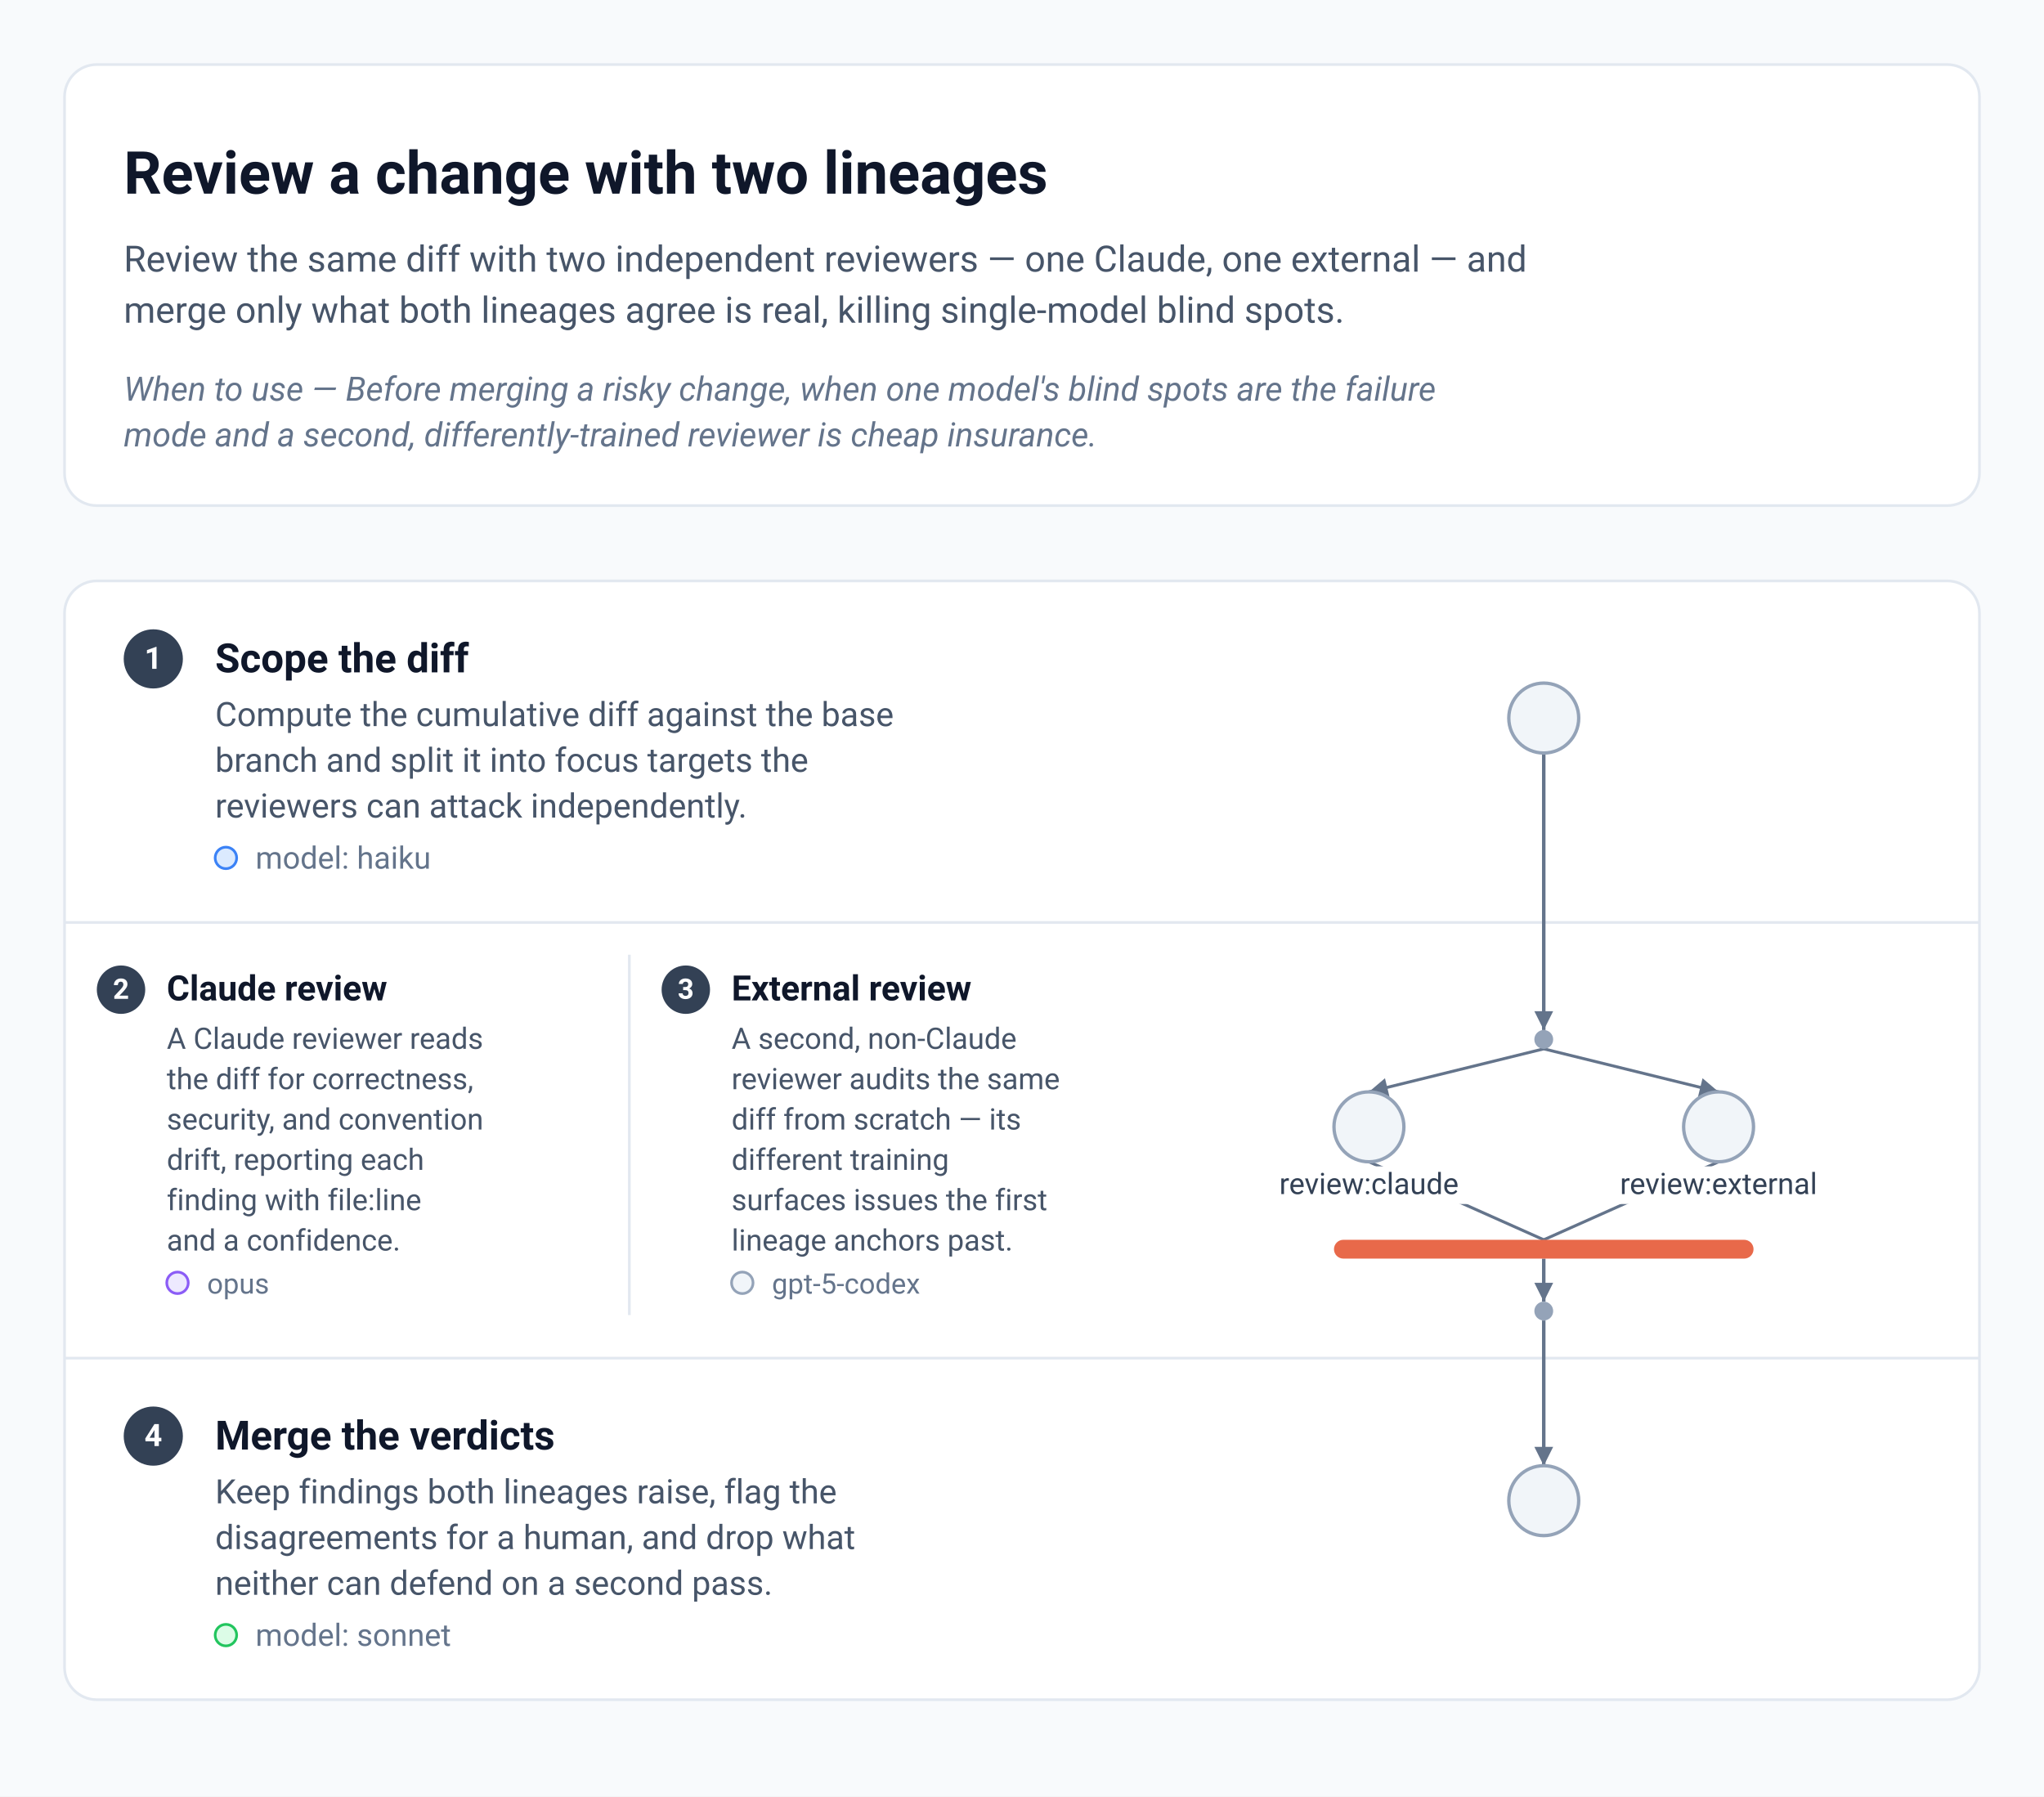
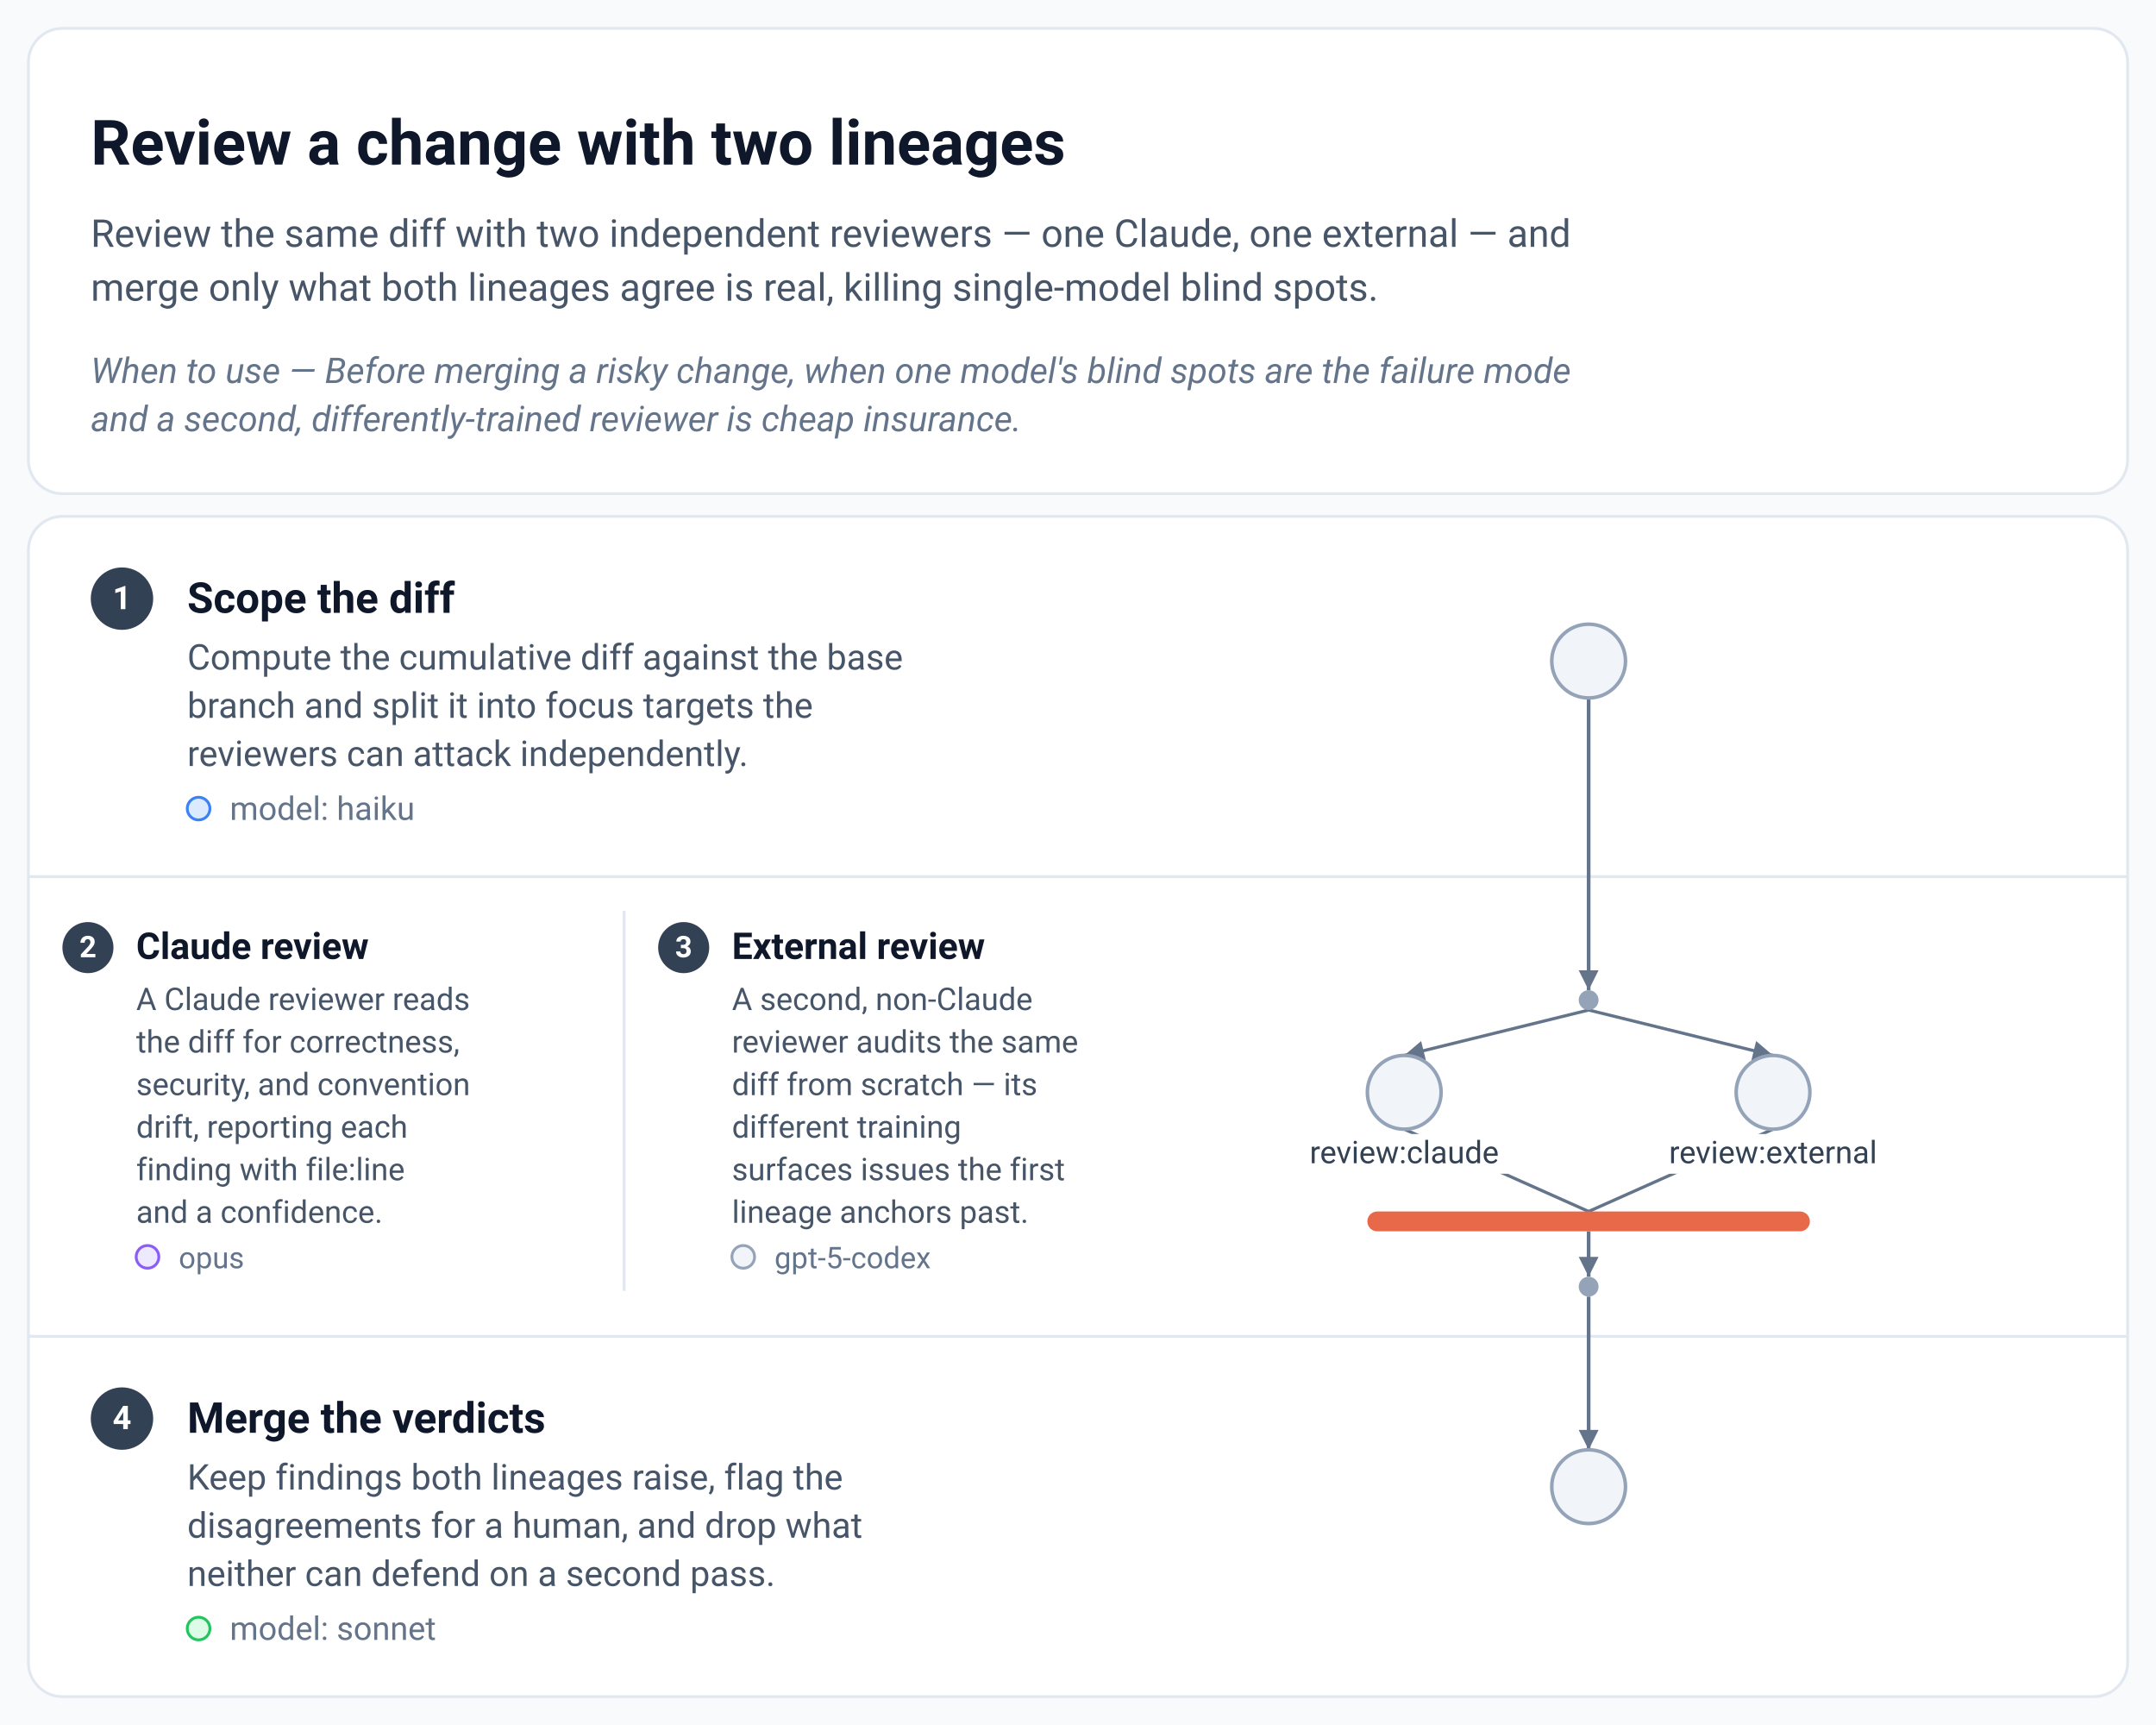
- <svg xmlns="http://www.w3.org/2000/svg" width="760" height="668" viewBox="0 0 760 668" font-family="-apple-system, BlinkMacSystemFont, 'Segoe UI', Roboto, Helvetica, Arial, sans-serif">
-   <rect width="760" height="668" fill="#f8fafc" />
-   <g transform="translate(0 24)">
+ <svg xmlns="http://www.w3.org/2000/svg" width="760" height="608" viewBox="0 0 760 608" font-family="-apple-system, BlinkMacSystemFont, 'Segoe UI', Roboto, Helvetica, Arial, sans-serif">
+   <rect width="760" height="608" fill="#f8fafc" />
+   <g transform="translate(0 10)">
    <g class="header-card">
-       <rect x="24" y="0" width="712" height="164" rx="12" fill="#ffffff" stroke="#e2e8f0" stroke-width="1" />
-       <text x="46" y="48" font-size="22" fill="#0f172a" font-weight="700">Review a change with two lineages</text>
-       <text x="46" y="77" font-size="13.5" fill="#475569">Review the same diff with two independent reviewers — one Claude, one external — and</text>
-       <text x="46" y="96" font-size="13.5" fill="#475569">merge only what both lineages agree is real, killing single-model blind spots.</text>
-       <text x="46" y="125" font-size="12.5" fill="#64748b" font-style="italic">When to use — Before merging a risky change, when one model's blind spots are the failure</text>
-       <text x="46" y="142" font-size="12.5" fill="#64748b" font-style="italic">mode and a second, differently-trained reviewer is cheap insurance.</text>
+       <rect x="10" y="0" width="740" height="164" rx="12" fill="#ffffff" stroke="#e2e8f0" stroke-width="1" />
+       <text x="32" y="48" font-size="22" fill="#0f172a" font-weight="700">Review a change with two lineages</text>
+       <text x="32" y="77" font-size="13.5" fill="#475569">Review the same diff with two independent reviewers — one Claude, one external — and</text>
+       <text x="32" y="96" font-size="13.5" fill="#475569">merge only what both lineages agree is real, killing single-model blind spots.</text>
+       <text x="32" y="125" font-size="12.5" fill="#64748b" font-style="italic">When to use — Before merging a risky change, when one model's blind spots are the failure mode</text>
+       <text x="32" y="142" font-size="12.5" fill="#64748b" font-style="italic">and a second, differently-trained reviewer is cheap insurance.</text>
    </g>
  </g>
-   <g transform="translate(0 204)">
-     <rect x="24" y="12" width="712" height="416" rx="12" fill="#ffffff" stroke="#e2e8f0" stroke-width="1" />
+   <g transform="translate(0 182)">
+     <rect x="10" y="0" width="740" height="416" rx="12" fill="#ffffff" stroke="#e2e8f0" stroke-width="1" />
    <g class="swimlane" />
    <g class="swimlane">
-       <line x1="24" y1="139" x2="736" y2="139" stroke="#e2e8f0" stroke-width="1" />
+       <line x1="10" y1="127" x2="750" y2="127" stroke="#e2e8f0" stroke-width="1" />
    </g>
    <g class="swimlane">
-       <line x1="24" y1="301" x2="736" y2="301" stroke="#e2e8f0" stroke-width="1" />
+       <line x1="10" y1="289" x2="750" y2="289" stroke="#e2e8f0" stroke-width="1" />
    </g>
-     <g transform="translate(0 12)">
+     <g transform="translate(0 0)">
      <g class="lane-label">
-         <circle cx="57" cy="29" r="11" fill="#334155" />
-         <text x="57" y="32.7" font-size="11.5" fill="#ffffff" font-weight="700" text-anchor="middle">1</text>
-         <text x="80" y="34" font-size="15" fill="#0f172a" font-weight="700">Scope the diff</text>
-         <text x="80" y="54" font-size="12.5" fill="#475569">Compute the cumulative diff against the base</text>
-         <text x="80" y="71" font-size="12.5" fill="#475569">branch and split it into focus targets the</text>
-         <text x="80" y="88" font-size="12.5" fill="#475569">reviewers can attack independently.</text>
-         <circle cx="84" cy="103" r="4" fill="#dbeafe" stroke="#3b82f6" stroke-width="1" />
-         <text x="95" y="107" font-size="11.5" fill="#64748b">model: haiku</text>
+         <circle cx="43" cy="29" r="11" fill="#334155" />
+         <text x="43" y="32.7" font-size="11.5" fill="#ffffff" font-weight="700" text-anchor="middle">1</text>
+         <text x="66" y="34" font-size="15" fill="#0f172a" font-weight="700">Scope the diff</text>
+         <text x="66" y="54" font-size="12.5" fill="#475569">Compute the cumulative diff against the base</text>
+         <text x="66" y="71" font-size="12.5" fill="#475569">branch and split it into focus targets the</text>
+         <text x="66" y="88" font-size="12.5" fill="#475569">reviewers can attack independently.</text>
+         <circle cx="70" cy="103" r="4" fill="#dbeafe" stroke="#3b82f6" stroke-width="1" />
+         <text x="81" y="107" font-size="11.5" fill="#64748b">model: haiku</text>
      </g>
    </g>
-     <g transform="translate(0 139)">
-       <line x1="234" y1="12" x2="234" y2="146" stroke="#e2e8f0" stroke-width="1" />
+     <g transform="translate(0 127)">
+       <line x1="220" y1="12" x2="220" y2="146" stroke="#e2e8f0" stroke-width="1" />
      <g class="lane-label">
-         <circle cx="45" cy="25" r="9" fill="#334155" />
-         <text x="45" y="28.4" font-size="10.5" fill="#ffffff" font-weight="700" text-anchor="middle">2</text>
-         <text x="62" y="29" font-size="13" fill="#0f172a" font-weight="700">Claude review</text>
-         <text x="62" y="47" font-size="11" fill="#475569">A Claude reviewer reads</text>
-         <text x="62" y="62" font-size="11" fill="#475569">the diff for correctness,</text>
-         <text x="62" y="77" font-size="11" fill="#475569">security, and convention</text>
-         <text x="62" y="92" font-size="11" fill="#475569">drift, reporting each</text>
-         <text x="62" y="107" font-size="11" fill="#475569">finding with file:line</text>
-         <text x="62" y="122" font-size="11" fill="#475569">and a confidence.</text>
-         <circle cx="66" cy="134" r="4" fill="#ede9fe" stroke="#8b5cf6" stroke-width="1" />
+         <circle cx="31" cy="25" r="9" fill="#334155" />
+         <text x="31" y="28.4" font-size="10.5" fill="#ffffff" font-weight="700" text-anchor="middle">2</text>
+         <text x="48" y="29" font-size="13" fill="#0f172a" font-weight="700">Claude review</text>
+         <text x="48" y="47" font-size="11" fill="#475569">A Claude reviewer reads</text>
+         <text x="48" y="62" font-size="11" fill="#475569">the diff for correctness,</text>
+         <text x="48" y="77" font-size="11" fill="#475569">security, and convention</text>
+         <text x="48" y="92" font-size="11" fill="#475569">drift, reporting each</text>
+         <text x="48" y="107" font-size="11" fill="#475569">finding with file:line</text>
+         <text x="48" y="122" font-size="11" fill="#475569">and a confidence.</text>
+         <circle cx="52" cy="134" r="4" fill="#ede9fe" stroke="#8b5cf6" stroke-width="1" />
        <g>
-           <text x="77" y="138" font-size="10.5" fill="#64748b">opus</text>
+           <text x="63" y="138" font-size="10.5" fill="#64748b">opus</text>
        </g>
      </g>
      <g class="lane-label">
-         <circle cx="255" cy="25" r="9" fill="#334155" />
-         <text x="255" y="28.4" font-size="10.5" fill="#ffffff" font-weight="700" text-anchor="middle">3</text>
-         <text x="272" y="29" font-size="13" fill="#0f172a" font-weight="700">External review</text>
-         <text x="272" y="47" font-size="11" fill="#475569">A second, non-Claude</text>
-         <text x="272" y="62" font-size="11" fill="#475569">reviewer audits the same</text>
-         <text x="272" y="77" font-size="11" fill="#475569">diff from scratch — its</text>
-         <text x="272" y="92" font-size="11" fill="#475569">different training</text>
-         <text x="272" y="107" font-size="11" fill="#475569">surfaces issues the first</text>
-         <text x="272" y="122" font-size="11" fill="#475569">lineage anchors past.</text>
-         <circle cx="276" cy="134" r="4" fill="#f1f5f9" stroke="#94a3b8" stroke-width="1" />
+         <circle cx="241" cy="25" r="9" fill="#334155" />
+         <text x="241" y="28.4" font-size="10.5" fill="#ffffff" font-weight="700" text-anchor="middle">3</text>
+         <text x="258" y="29" font-size="13" fill="#0f172a" font-weight="700">External review</text>
+         <text x="258" y="47" font-size="11" fill="#475569">A second, non-Claude</text>
+         <text x="258" y="62" font-size="11" fill="#475569">reviewer audits the same</text>
+         <text x="258" y="77" font-size="11" fill="#475569">diff from scratch — its</text>
+         <text x="258" y="92" font-size="11" fill="#475569">different training</text>
+         <text x="258" y="107" font-size="11" fill="#475569">surfaces issues the first</text>
+         <text x="258" y="122" font-size="11" fill="#475569">lineage anchors past.</text>
+         <circle cx="262" cy="134" r="4" fill="#f1f5f9" stroke="#94a3b8" stroke-width="1" />
        <g>
-           <text x="287" y="138" font-size="10.5" fill="#64748b">gpt-5-codex</text>
+           <text x="273" y="138" font-size="10.5" fill="#64748b">gpt-5-codex</text>
        </g>
      </g>
    </g>
-     <g transform="translate(0 301)">
+     <g transform="translate(0 289)">
      <g class="lane-label">
-         <circle cx="57" cy="29" r="11" fill="#334155" />
-         <text x="57" y="32.7" font-size="11.5" fill="#ffffff" font-weight="700" text-anchor="middle">4</text>
-         <text x="80" y="34" font-size="15" fill="#0f172a" font-weight="700">Merge the verdicts</text>
-         <text x="80" y="54" font-size="12.5" fill="#475569">Keep findings both lineages raise, flag the</text>
-         <text x="80" y="71" font-size="12.5" fill="#475569">disagreements for a human, and drop what</text>
-         <text x="80" y="88" font-size="12.5" fill="#475569">neither can defend on a second pass.</text>
-         <circle cx="84" cy="103" r="4" fill="#dcfce7" stroke="#22c55e" stroke-width="1" />
-         <text x="95" y="107" font-size="11.5" fill="#64748b">model: sonnet</text>
+         <circle cx="43" cy="29" r="11" fill="#334155" />
+         <text x="43" y="32.7" font-size="11.5" fill="#ffffff" font-weight="700" text-anchor="middle">4</text>
+         <text x="66" y="34" font-size="15" fill="#0f172a" font-weight="700">Merge the verdicts</text>
+         <text x="66" y="54" font-size="12.5" fill="#475569">Keep findings both lineages raise, flag the</text>
+         <text x="66" y="71" font-size="12.5" fill="#475569">disagreements for a human, and drop what</text>
+         <text x="66" y="88" font-size="12.5" fill="#475569">neither can defend on a second pass.</text>
+         <circle cx="70" cy="103" r="4" fill="#dcfce7" stroke="#22c55e" stroke-width="1" />
+         <text x="81" y="107" font-size="11.5" fill="#64748b">model: sonnet</text>
      </g>
    </g>
-     <g class="topology" transform="translate(270 0)">
+     <g class="topology" transform="translate(256 0)">
      <g class="edge">
-         <path d="M 304 186 L 239 202" fill="none" stroke="#64748b" stroke-width="1.1" />
-         <polygon points="239,202 244.96,196.93 246.63,203.73" fill="#64748b" />
+         <path d="M 304 174 L 239 190" fill="none" stroke="#64748b" stroke-width="1.1" />
+         <polygon points="239,190 244.96,184.93 246.63,191.73" fill="#64748b" />
      </g>
      <g class="edge">
-         <path d="M 304 186 L 369 202" fill="none" stroke="#64748b" stroke-width="1.1" />
-         <polygon points="369,202 361.37,203.73 363.04,196.93" fill="#64748b" />
+         <path d="M 304 174 L 369 190" fill="none" stroke="#64748b" stroke-width="1.1" />
+         <polygon points="369,190 361.37,191.73 363.04,184.93" fill="#64748b" />
      </g>
      <g class="edge">
-         <path d="M 239 228 L 304 257" fill="none" stroke="#64748b" stroke-width="1.1" />
+         <path d="M 239 216 L 304 245" fill="none" stroke="#64748b" stroke-width="1.1" />
      </g>
      <g class="edge">
-         <path d="M 369 228 L 304 257" fill="none" stroke="#64748b" stroke-width="1.1" />
+         <path d="M 369 216 L 304 245" fill="none" stroke="#64748b" stroke-width="1.1" />
      </g>
      <g class="edge">
-         <path d="M 304 264 L 304 280" fill="none" stroke="#64748b" stroke-width="1.3" />
-         <polygon points="304,280 300.5,273 307.5,273" fill="#64748b" />
+         <path d="M 304 252 L 304 268" fill="none" stroke="#64748b" stroke-width="1.3" />
+         <polygon points="304,268 300.5,261 307.5,261" fill="#64748b" />
      </g>
      <g class="edge">
-         <path d="M 304 76 L 304 179" fill="none" stroke="#64748b" stroke-width="1.3" />
-         <polygon points="304,179 300.5,172 307.5,172" fill="#64748b" />
+         <path d="M 304 64 L 304 167" fill="none" stroke="#64748b" stroke-width="1.3" />
+         <polygon points="304,167 300.5,160 307.5,160" fill="#64748b" />
      </g>
      <g class="edge">
-         <path d="M 304 287 L 304 341" fill="none" stroke="#64748b" stroke-width="1.3" />
-         <polygon points="304,341 300.5,334 307.5,334" fill="#64748b" />
+         <path d="M 304 275 L 304 329" fill="none" stroke="#64748b" stroke-width="1.3" />
+         <polygon points="304,329 300.5,322 307.5,322" fill="#64748b" />
      </g>
      <g class="agent-node">
-         <circle cx="304" cy="63" r="13" fill="#f1f5f9" stroke="#94a3b8" stroke-width="1.25" />
+         <circle cx="304" cy="51" r="13" fill="#f1f5f9" stroke="#94a3b8" stroke-width="1.25" />
      </g>
-       <circle class="hub" cx="304" cy="182.5" r="3.5" fill="#94a3b8" />
+       <circle class="hub" cx="304" cy="170.5" r="3.5" fill="#94a3b8" />
      <g class="agent-node">
-         <circle cx="239" cy="215" r="13" fill="#f1f5f9" stroke="#94a3b8" stroke-width="1.25" />
-         <rect x="194.53" y="229.7" width="88.94" height="14" fill="#ffffff" />
-         <text x="239" y="240" font-size="11" fill="#334155" text-anchor="middle">review:claude</text>
+         <circle cx="239" cy="203" r="13" fill="#f1f5f9" stroke="#94a3b8" stroke-width="1.25" />
+         <rect x="194.53" y="217.7" width="88.94" height="14" fill="#ffffff" />
+         <text x="239" y="228" font-size="11" fill="#334155" text-anchor="middle">review:claude</text>
      </g>
      <g class="agent-node">
-         <circle cx="369" cy="215" r="13" fill="#f1f5f9" stroke="#94a3b8" stroke-width="1.25" />
-         <rect x="318.15" y="229.7" width="101.7" height="14" fill="#ffffff" />
-         <text x="369" y="240" font-size="11" fill="#334155" text-anchor="middle">review:external</text>
+         <circle cx="369" cy="203" r="13" fill="#f1f5f9" stroke="#94a3b8" stroke-width="1.25" />
+         <rect x="318.15" y="217.7" width="101.7" height="14" fill="#ffffff" />
+         <text x="369" y="228" font-size="11" fill="#334155" text-anchor="middle">review:external</text>
      </g>
-       <rect class="barrier" x="226" y="257" width="156" height="7" rx="3.5" fill="#e8694a" />
-       <circle class="hub" cx="304" cy="283.5" r="3.5" fill="#94a3b8" />
+       <rect class="barrier" x="226" y="245" width="156" height="7" rx="3.5" fill="#e8694a" />
+       <circle class="hub" cx="304" cy="271.5" r="3.5" fill="#94a3b8" />
      <g class="agent-node">
-         <circle cx="304" cy="354" r="13" fill="#f1f5f9" stroke="#94a3b8" stroke-width="1.25" />
+         <circle cx="304" cy="342" r="13" fill="#f1f5f9" stroke="#94a3b8" stroke-width="1.25" />
      </g>
    </g>
  </g>
</svg>
